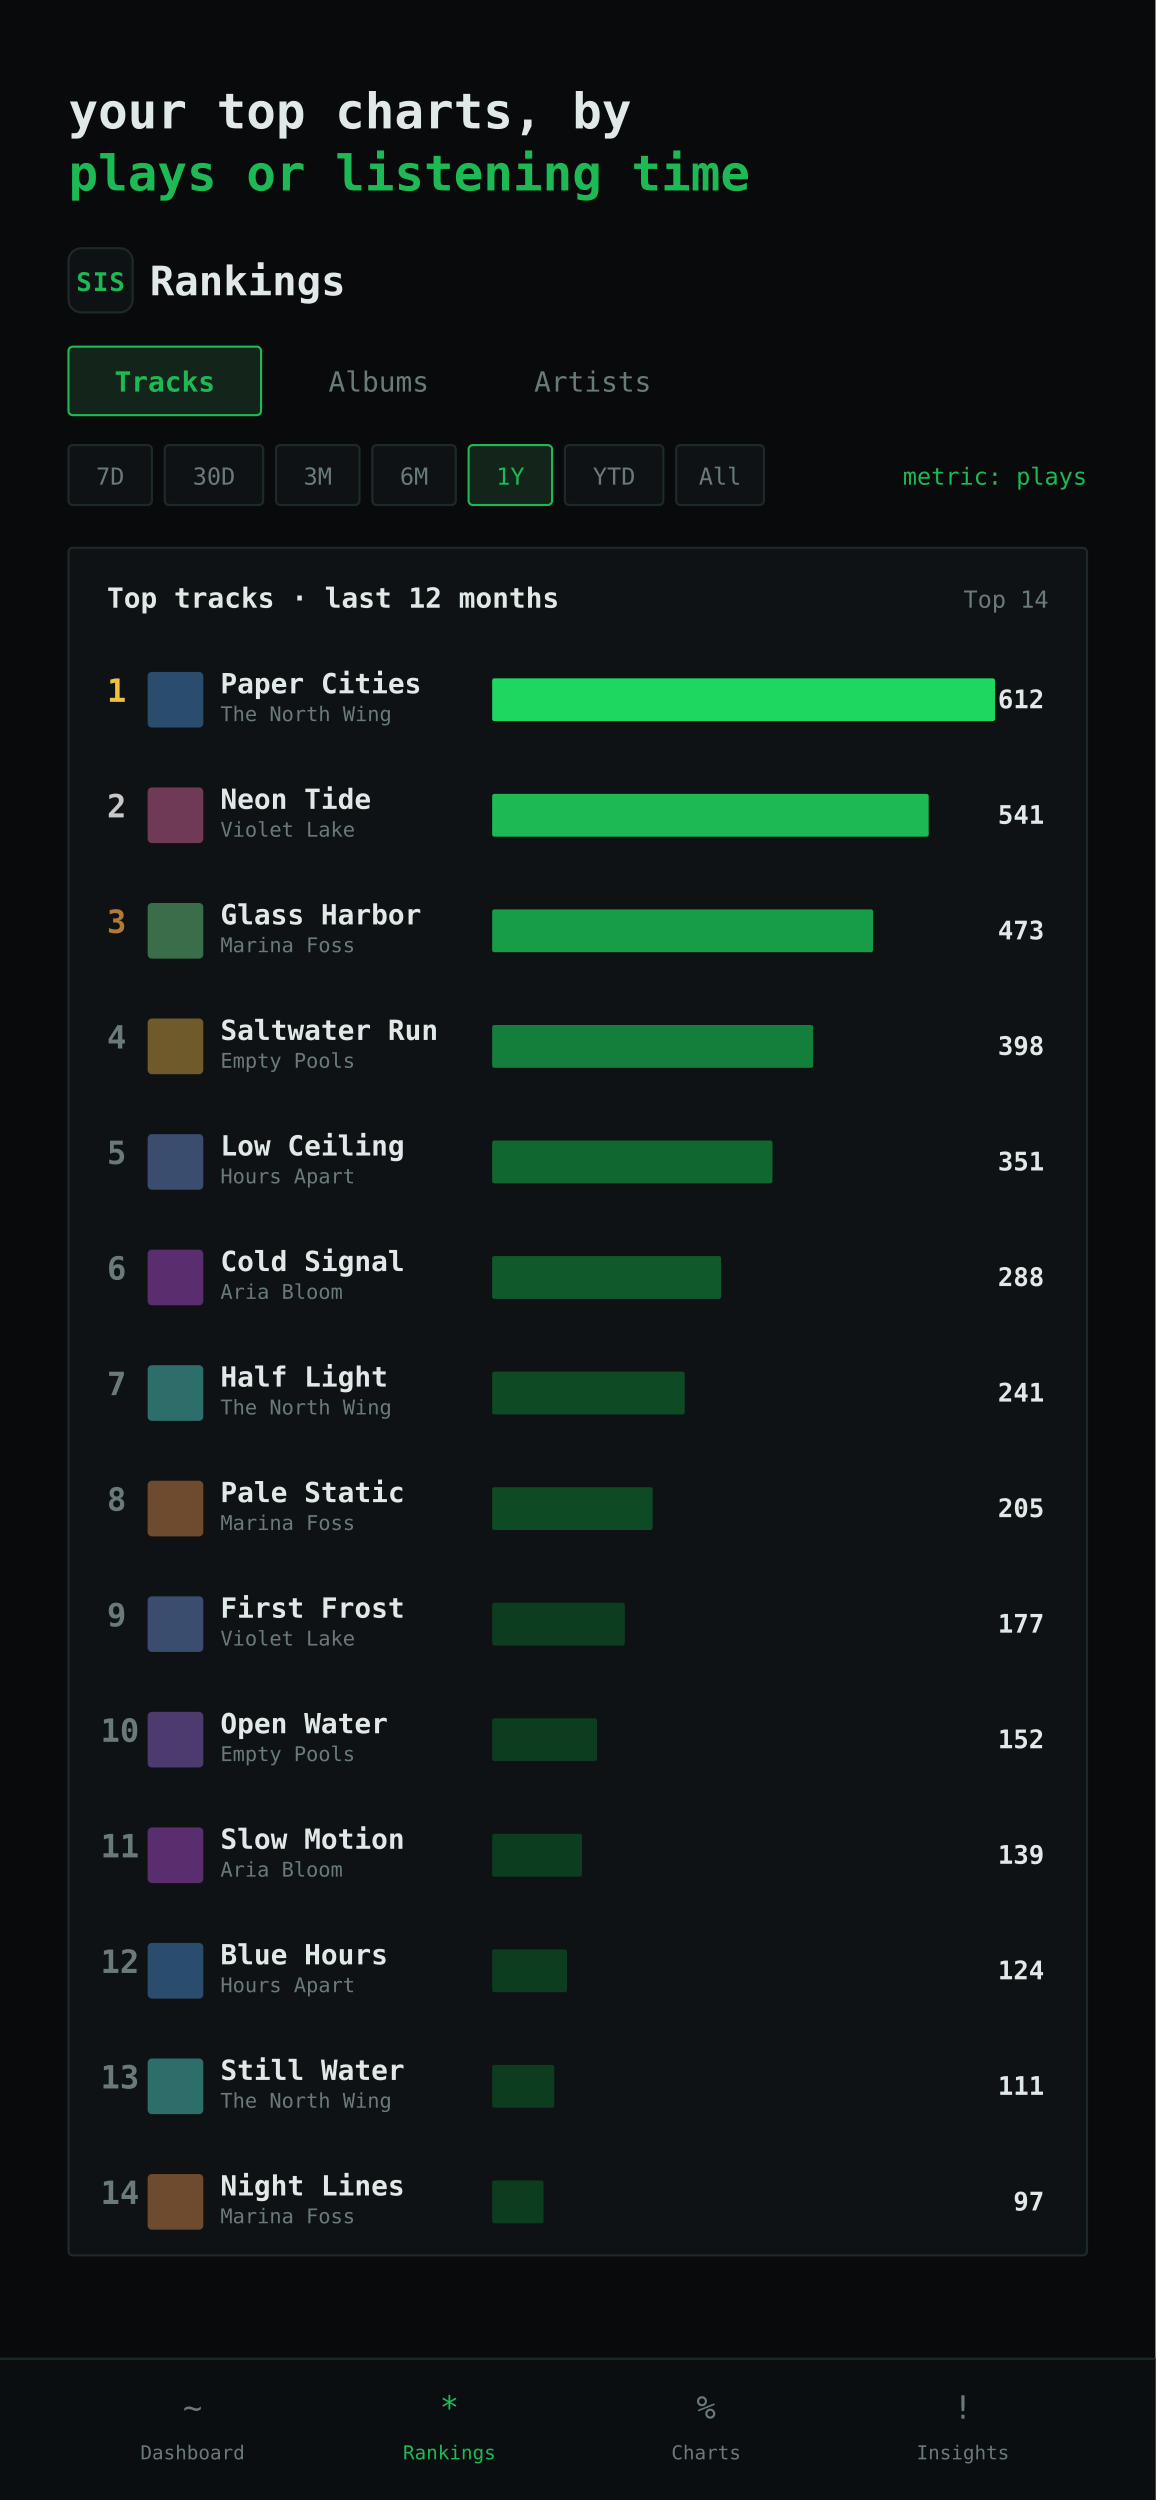
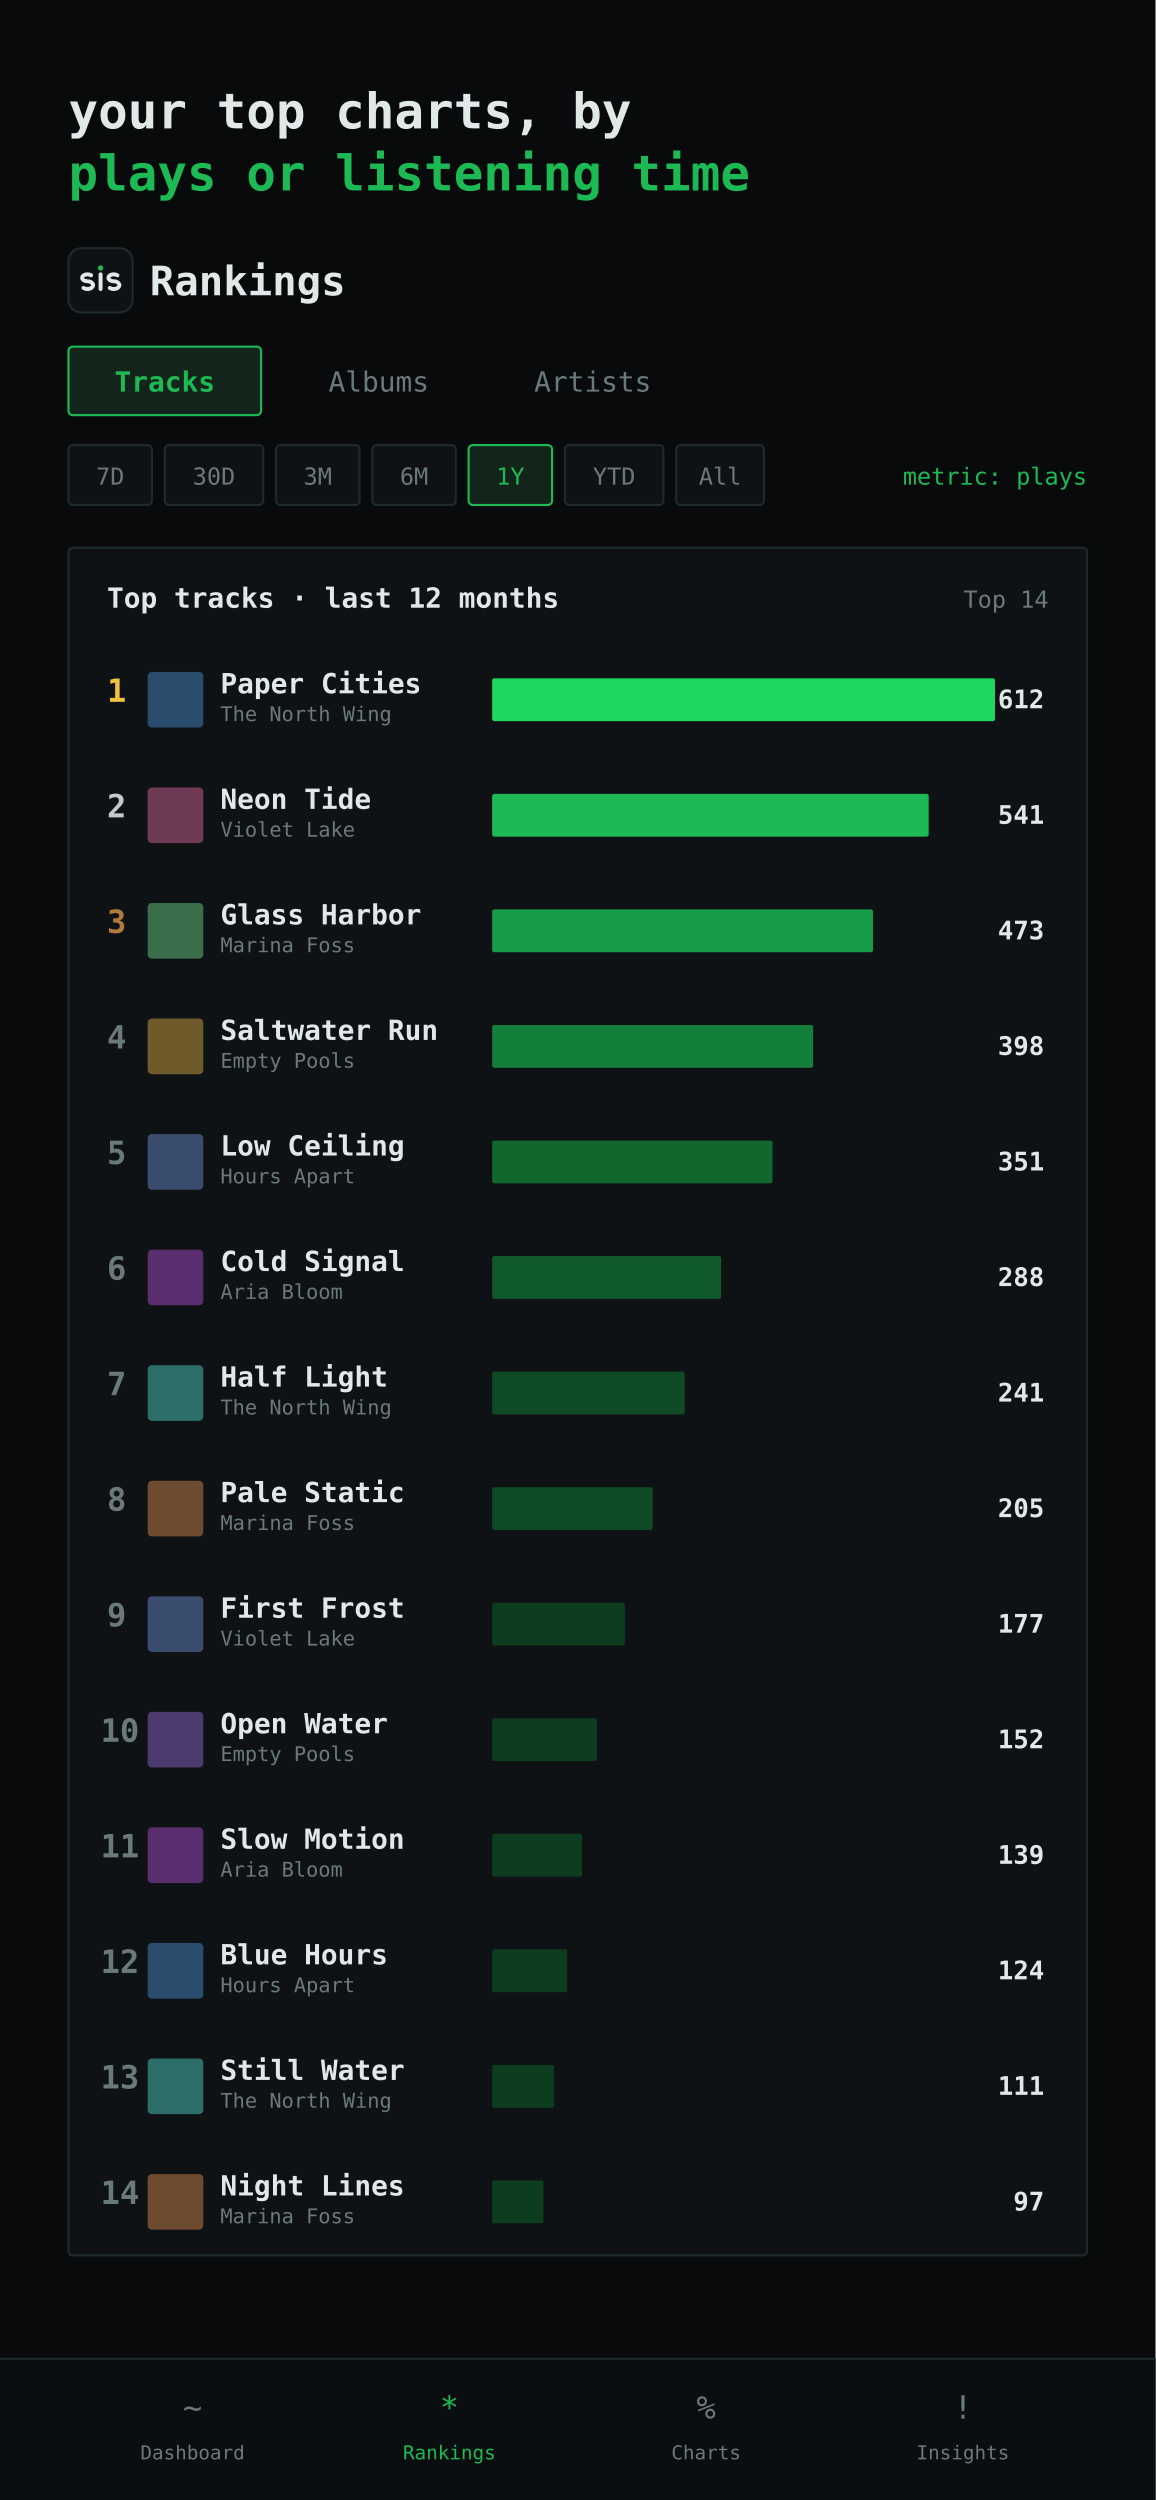
<svg xmlns="http://www.w3.org/2000/svg" width="1284" height="2778" viewBox="0 0 1080 2336.64" font-family="DejaVu Sans Mono, monospace">
  <rect width="1080" height="2336.64" fill="#080a0c" />
  <text x="64" y="120" font-size="46" font-weight="700" fill="#e0e8e8">your top charts, by</text>
  <text x="64" y="178" font-size="46" font-weight="700" fill="#1db954">plays or listening time</text>
  <g transform="translate(0,232)">
    <rect x="64" y="0" width="60" height="60" rx="12" fill="#0f1214" stroke="#1e2a2a" stroke-width="2" />
-     <text x="94" y="40" font-size="24" font-weight="700" letter-spacing="1" fill="#1db954" text-anchor="middle">SIS</text>
+     <g transform="translate(74.59 16) scale(0.2641) translate(0 -16.12)">
+       <path d="M40.06 51.43A18.8 12.22 0 1 0 27 72.44A20 13.78 0 1 1 13.11 96.13M73.5 100V48M133.06 51.43A18.8 12.22 0 1 0 120 72.44A20 13.78 0 1 1 106.11 96.13" fill="none" stroke="#e0e8e8" stroke-width="14" stroke-linecap="round" stroke-linejoin="round" />
+       <circle cx="73.5" cy="25.62" r="9.5" fill="#1db954" />
+     </g>
    <text x="140" y="44" font-size="38" font-weight="700" fill="#e0e8e8">Rankings</text>
  </g>
  <g transform="translate(64,324)">
    <rect x="0" y="0" width="180" height="64" rx="4" fill="#13241a" stroke="#1db954" stroke-width="2" />
    <text x="90" y="42" font-size="26" font-weight="700" fill="#1db954" text-anchor="middle">Tracks</text>
    <text x="290" y="42" font-size="26" fill="#6a7a7a" text-anchor="middle">Albums</text>
    <text x="490" y="42" font-size="26" fill="#6a7a7a" text-anchor="middle">Artists</text>
  </g>
  <g transform="translate(64,416)" font-size="22">
    <rect x="0" y="0" width="78" height="56" rx="4" fill="#0f1214" stroke="#1e2a2a" stroke-width="2" />
    <text x="39" y="37" fill="#6a7a7a" text-anchor="middle">7D</text>
    <rect x="90" y="0" width="92" height="56" rx="4" fill="#0f1214" stroke="#1e2a2a" stroke-width="2" />
    <text x="136" y="37" fill="#6a7a7a" text-anchor="middle">30D</text>
    <rect x="194" y="0" width="78" height="56" rx="4" fill="#0f1214" stroke="#1e2a2a" stroke-width="2" />
    <text x="233" y="37" fill="#6a7a7a" text-anchor="middle">3M</text>
    <rect x="284" y="0" width="78" height="56" rx="4" fill="#0f1214" stroke="#1e2a2a" stroke-width="2" />
    <text x="323" y="37" fill="#6a7a7a" text-anchor="middle">6M</text>
    <rect x="374" y="0" width="78" height="56" rx="4" fill="#13241a" stroke="#1db954" stroke-width="2" />
    <text x="413" y="37" fill="#1db954" text-anchor="middle">1Y</text>
    <rect x="464" y="0" width="92" height="56" rx="4" fill="#0f1214" stroke="#1e2a2a" stroke-width="2" />
    <text x="510" y="37" fill="#6a7a7a" text-anchor="middle">YTD</text>
    <rect x="568" y="0" width="82" height="56" rx="4" fill="#0f1214" stroke="#1e2a2a" stroke-width="2" />
    <text x="609" y="37" fill="#6a7a7a" text-anchor="middle">All</text>
    <text x="952" y="37" font-size="22" fill="#1db954" text-anchor="end">metric: plays</text>
  </g>
  <g transform="translate(64,512)">
    <rect width="952" height="1596" rx="4" fill="#0f1214" stroke="#1e2a2a" stroke-width="2" />
    <text x="36" y="56" font-size="26" font-weight="700" fill="#e0e8e8">Top tracks · last 12 months</text>
    <text x="916" y="56" font-size="22" fill="#6a7a7a" text-anchor="end">Top 14</text>
    <g transform="translate(36,96)" font-size="24">
      <text x="0" y="48" font-size="30" font-weight="700" fill="#f0c040">1</text>
      <rect x="38" y="20" width="52" height="52" rx="4" fill="#2a4d6e" />
      <text x="106" y="40" font-size="26" font-weight="700" fill="#e0e8e8">Paper Cities</text>
      <text x="106" y="66" font-size="19" fill="#6a7a7a">The North Wing</text>
      <rect x="360" y="26" width="470" height="40" rx="2" fill="#1ed760" />
      <text x="876" y="54" font-weight="700" fill="#e0e8e8" text-anchor="end">612</text>
      <g transform="translate(0,108)">
        <text x="0" y="48" font-size="30" font-weight="700" fill="#c8c8c8">2</text>
        <rect x="38" y="20" width="52" height="52" rx="4" fill="#6e3a55" />
        <text x="106" y="40" font-size="26" font-weight="700" fill="#e0e8e8">Neon Tide</text>
        <text x="106" y="66" font-size="19" fill="#6a7a7a">Violet Lake</text>
        <rect x="360" y="26" width="408" height="40" rx="2" fill="#1db954" />
        <text x="876" y="54" font-weight="700" fill="#e0e8e8" text-anchor="end">541</text>
      </g>
      <g transform="translate(0,216)">
        <text x="0" y="48" font-size="30" font-weight="700" fill="#b07a3a">3</text>
        <rect x="38" y="20" width="52" height="52" rx="4" fill="#3a6e4a" />
        <text x="106" y="40" font-size="26" font-weight="700" fill="#e0e8e8">Glass Harbor</text>
        <text x="106" y="66" font-size="19" fill="#6a7a7a">Marina Foss</text>
        <rect x="360" y="26" width="356" height="40" rx="2" fill="#179c47" />
        <text x="876" y="54" font-weight="700" fill="#e0e8e8" text-anchor="end">473</text>
      </g>
      <g transform="translate(0,324)">
        <text x="0" y="48" font-size="30" font-weight="700" fill="#6a7a7a">4</text>
        <rect x="38" y="20" width="52" height="52" rx="4" fill="#6e5a2a" />
        <text x="106" y="40" font-size="26" font-weight="700" fill="#e0e8e8">Saltwater Run</text>
        <text x="106" y="66" font-size="19" fill="#6a7a7a">Empty Pools</text>
        <rect x="360" y="26" width="300" height="40" rx="2" fill="#147f3b" />
        <text x="876" y="54" font-weight="700" fill="#e0e8e8" text-anchor="end">398</text>
      </g>
      <g transform="translate(0,432)">
        <text x="0" y="48" font-size="30" font-weight="700" fill="#6a7a7a">5</text>
        <rect x="38" y="20" width="52" height="52" rx="4" fill="#3a4d6e" />
        <text x="106" y="40" font-size="26" font-weight="700" fill="#e0e8e8">Low Ceiling</text>
        <text x="106" y="66" font-size="19" fill="#6a7a7a">Hours Apart</text>
        <rect x="360" y="26" width="262" height="40" rx="2" fill="#11682f" />
        <text x="876" y="54" font-weight="700" fill="#e0e8e8" text-anchor="end">351</text>
      </g>
      <g transform="translate(0,540)">
        <text x="0" y="48" font-size="30" font-weight="700" fill="#6a7a7a">6</text>
        <rect x="38" y="20" width="52" height="52" rx="4" fill="#5a2e6e" />
        <text x="106" y="40" font-size="26" font-weight="700" fill="#e0e8e8">Cold Signal</text>
        <text x="106" y="66" font-size="19" fill="#6a7a7a">Aria Bloom</text>
        <rect x="360" y="26" width="214" height="40" rx="2" fill="#10592a" />
        <text x="876" y="54" font-weight="700" fill="#e0e8e8" text-anchor="end">288</text>
      </g>
      <g transform="translate(0,648)">
        <text x="0" y="48" font-size="30" font-weight="700" fill="#6a7a7a">7</text>
        <rect x="38" y="20" width="52" height="52" rx="4" fill="#2e6e6a" />
        <text x="106" y="40" font-size="26" font-weight="700" fill="#e0e8e8">Half Light</text>
        <text x="106" y="66" font-size="19" fill="#6a7a7a">The North Wing</text>
        <rect x="360" y="26" width="180" height="40" rx="2" fill="#0e4a24" />
        <text x="876" y="54" font-weight="700" fill="#e0e8e8" text-anchor="end">241</text>
      </g>
      <g transform="translate(0,756)">
        <text x="0" y="48" font-size="30" font-weight="700" fill="#6a7a7a">8</text>
        <rect x="38" y="20" width="52" height="52" rx="4" fill="#6e4a2e" />
        <text x="106" y="40" font-size="26" font-weight="700" fill="#e0e8e8">Pale Static</text>
        <text x="106" y="66" font-size="19" fill="#6a7a7a">Marina Foss</text>
        <rect x="360" y="26" width="150" height="40" rx="2" fill="#0e4a24" />
        <text x="876" y="54" font-weight="700" fill="#e0e8e8" text-anchor="end">205</text>
      </g>
      <g transform="translate(0,864)">
        <text x="0" y="48" font-size="30" font-weight="700" fill="#6a7a7a">9</text>
        <rect x="38" y="20" width="52" height="52" rx="4" fill="#3a4d6e" />
        <text x="106" y="40" font-size="26" font-weight="700" fill="#e0e8e8">First Frost</text>
        <text x="106" y="66" font-size="19" fill="#6a7a7a">Violet Lake</text>
        <rect x="360" y="26" width="124" height="40" rx="2" fill="#0c3d1e" />
        <text x="876" y="54" font-weight="700" fill="#e0e8e8" text-anchor="end">177</text>
      </g>
      <g transform="translate(0,972)">
        <text x="-6" y="48" font-size="30" font-weight="700" fill="#6a7a7a">10</text>
        <rect x="38" y="20" width="52" height="52" rx="4" fill="#4d3a6e" />
        <text x="106" y="40" font-size="26" font-weight="700" fill="#e0e8e8">Open Water</text>
        <text x="106" y="66" font-size="19" fill="#6a7a7a">Empty Pools</text>
        <rect x="360" y="26" width="98" height="40" rx="2" fill="#0c3d1e" />
        <text x="876" y="54" font-weight="700" fill="#e0e8e8" text-anchor="end">152</text>
      </g>
      <g transform="translate(0,1080)">
        <text x="-6" y="48" font-size="30" font-weight="700" fill="#6a7a7a">11</text>
        <rect x="38" y="20" width="52" height="52" rx="4" fill="#5a2e6e" />
        <text x="106" y="40" font-size="26" font-weight="700" fill="#e0e8e8">Slow Motion</text>
        <text x="106" y="66" font-size="19" fill="#6a7a7a">Aria Bloom</text>
        <rect x="360" y="26" width="84" height="40" rx="2" fill="#0c3d1e" />
        <text x="876" y="54" font-weight="700" fill="#e0e8e8" text-anchor="end">139</text>
      </g>
      <g transform="translate(0,1188)">
        <text x="-6" y="48" font-size="30" font-weight="700" fill="#6a7a7a">12</text>
        <rect x="38" y="20" width="52" height="52" rx="4" fill="#2a4d6e" />
        <text x="106" y="40" font-size="26" font-weight="700" fill="#e0e8e8">Blue Hours</text>
        <text x="106" y="66" font-size="19" fill="#6a7a7a">Hours Apart</text>
        <rect x="360" y="26" width="70" height="40" rx="2" fill="#0c3d1e" />
        <text x="876" y="54" font-weight="700" fill="#e0e8e8" text-anchor="end">124</text>
      </g>
      <g transform="translate(0,1296)">
        <text x="-6" y="48" font-size="30" font-weight="700" fill="#6a7a7a">13</text>
        <rect x="38" y="20" width="52" height="52" rx="4" fill="#2e6e6a" />
        <text x="106" y="40" font-size="26" font-weight="700" fill="#e0e8e8">Still Water</text>
        <text x="106" y="66" font-size="19" fill="#6a7a7a">The North Wing</text>
        <rect x="360" y="26" width="58" height="40" rx="2" fill="#0c3d1e" />
        <text x="876" y="54" font-weight="700" fill="#e0e8e8" text-anchor="end">111</text>
      </g>
      <g transform="translate(0,1404)">
        <text x="-6" y="48" font-size="30" font-weight="700" fill="#6a7a7a">14</text>
        <rect x="38" y="20" width="52" height="52" rx="4" fill="#6e4a2e" />
        <text x="106" y="40" font-size="26" font-weight="700" fill="#e0e8e8">Night Lines</text>
        <text x="106" y="66" font-size="19" fill="#6a7a7a">Marina Foss</text>
        <rect x="360" y="26" width="48" height="40" rx="2" fill="#0c3d1e" />
        <text x="876" y="54" font-weight="700" fill="#e0e8e8" text-anchor="end">97</text>
      </g>
    </g>
  </g>
  <g transform="translate(0,2204.64)">
    <rect x="0" y="0" width="1080" height="132" fill="#0b0e10" />
    <line x1="0" y1="0" x2="1080" y2="0" stroke="#1e2a2a" stroke-width="2" />
    <g text-anchor="middle">
      <text x="180" y="56" font-size="30" fill="#6a7a7a">~</text>
      <text x="180" y="94" font-size="18" fill="#6a7a7a">Dashboard</text>
      <text x="420" y="56" font-size="30" fill="#1db954">*</text>
      <text x="420" y="94" font-size="18" fill="#1db954">Rankings</text>
      <text x="660" y="56" font-size="30" fill="#6a7a7a">%</text>
      <text x="660" y="94" font-size="18" fill="#6a7a7a">Charts</text>
      <text x="900" y="56" font-size="30" fill="#6a7a7a">!</text>
      <text x="900" y="94" font-size="18" fill="#6a7a7a">Insights</text>
    </g>
  </g>
</svg>
